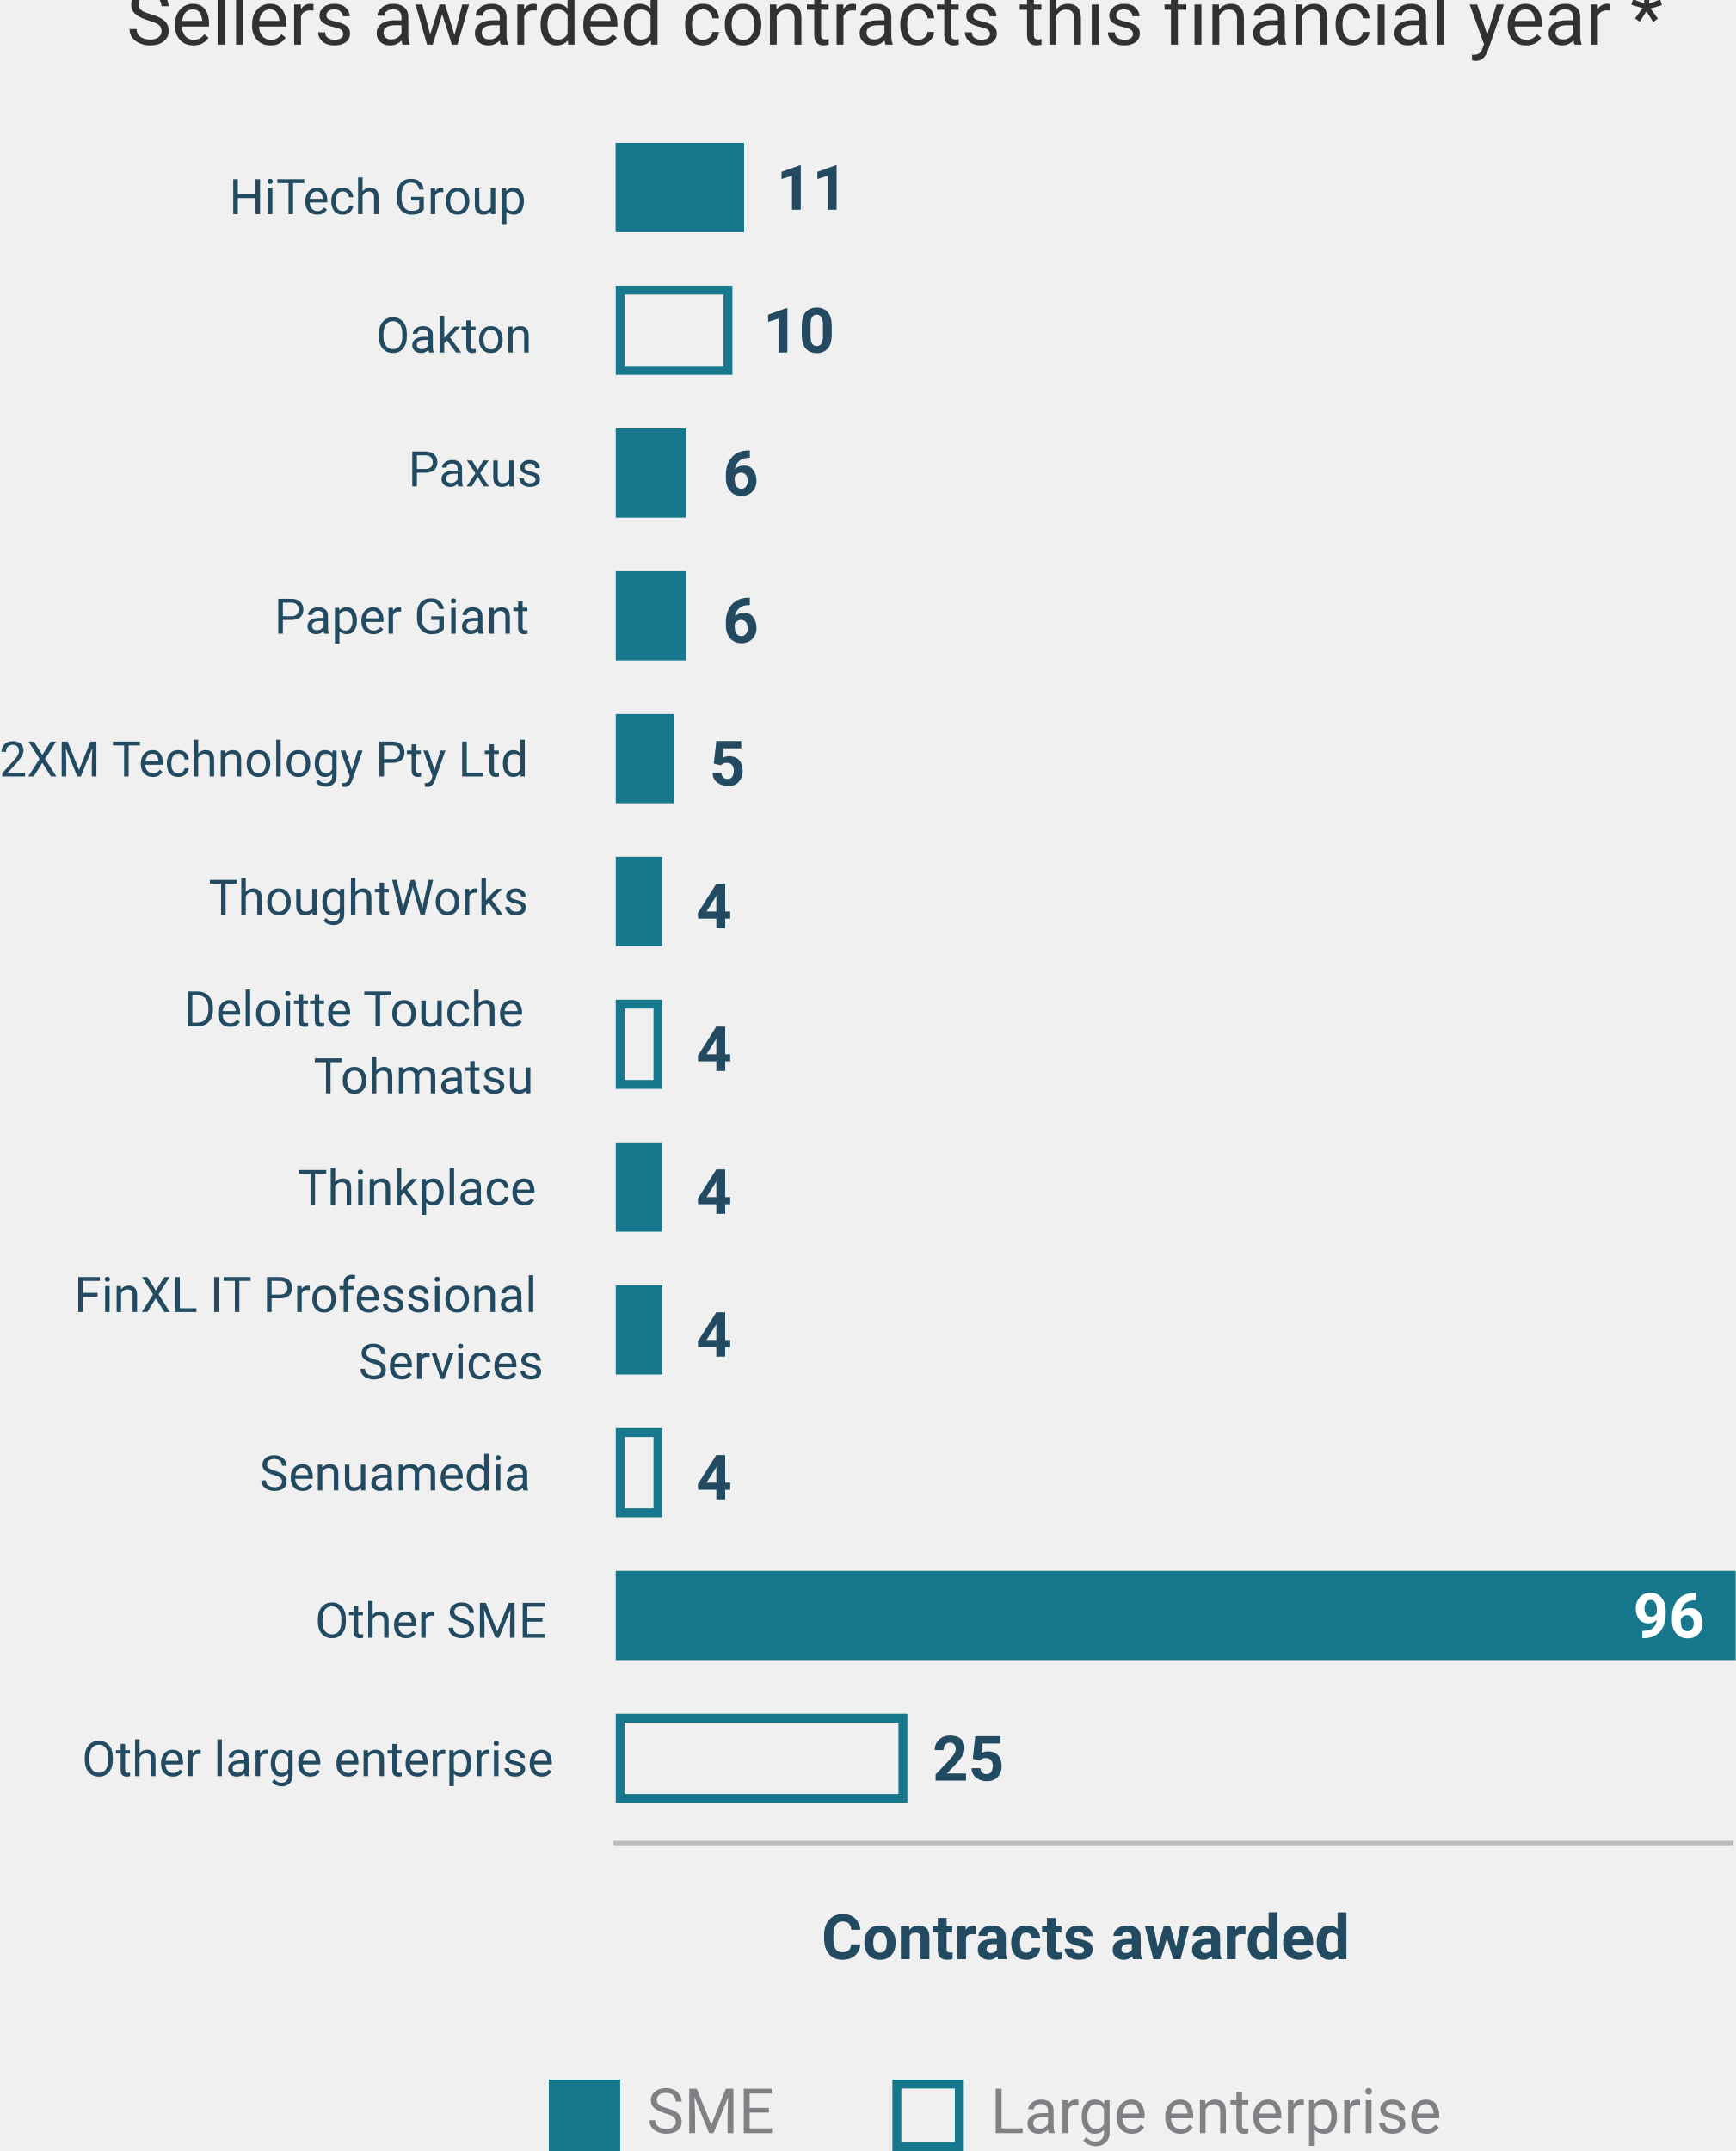
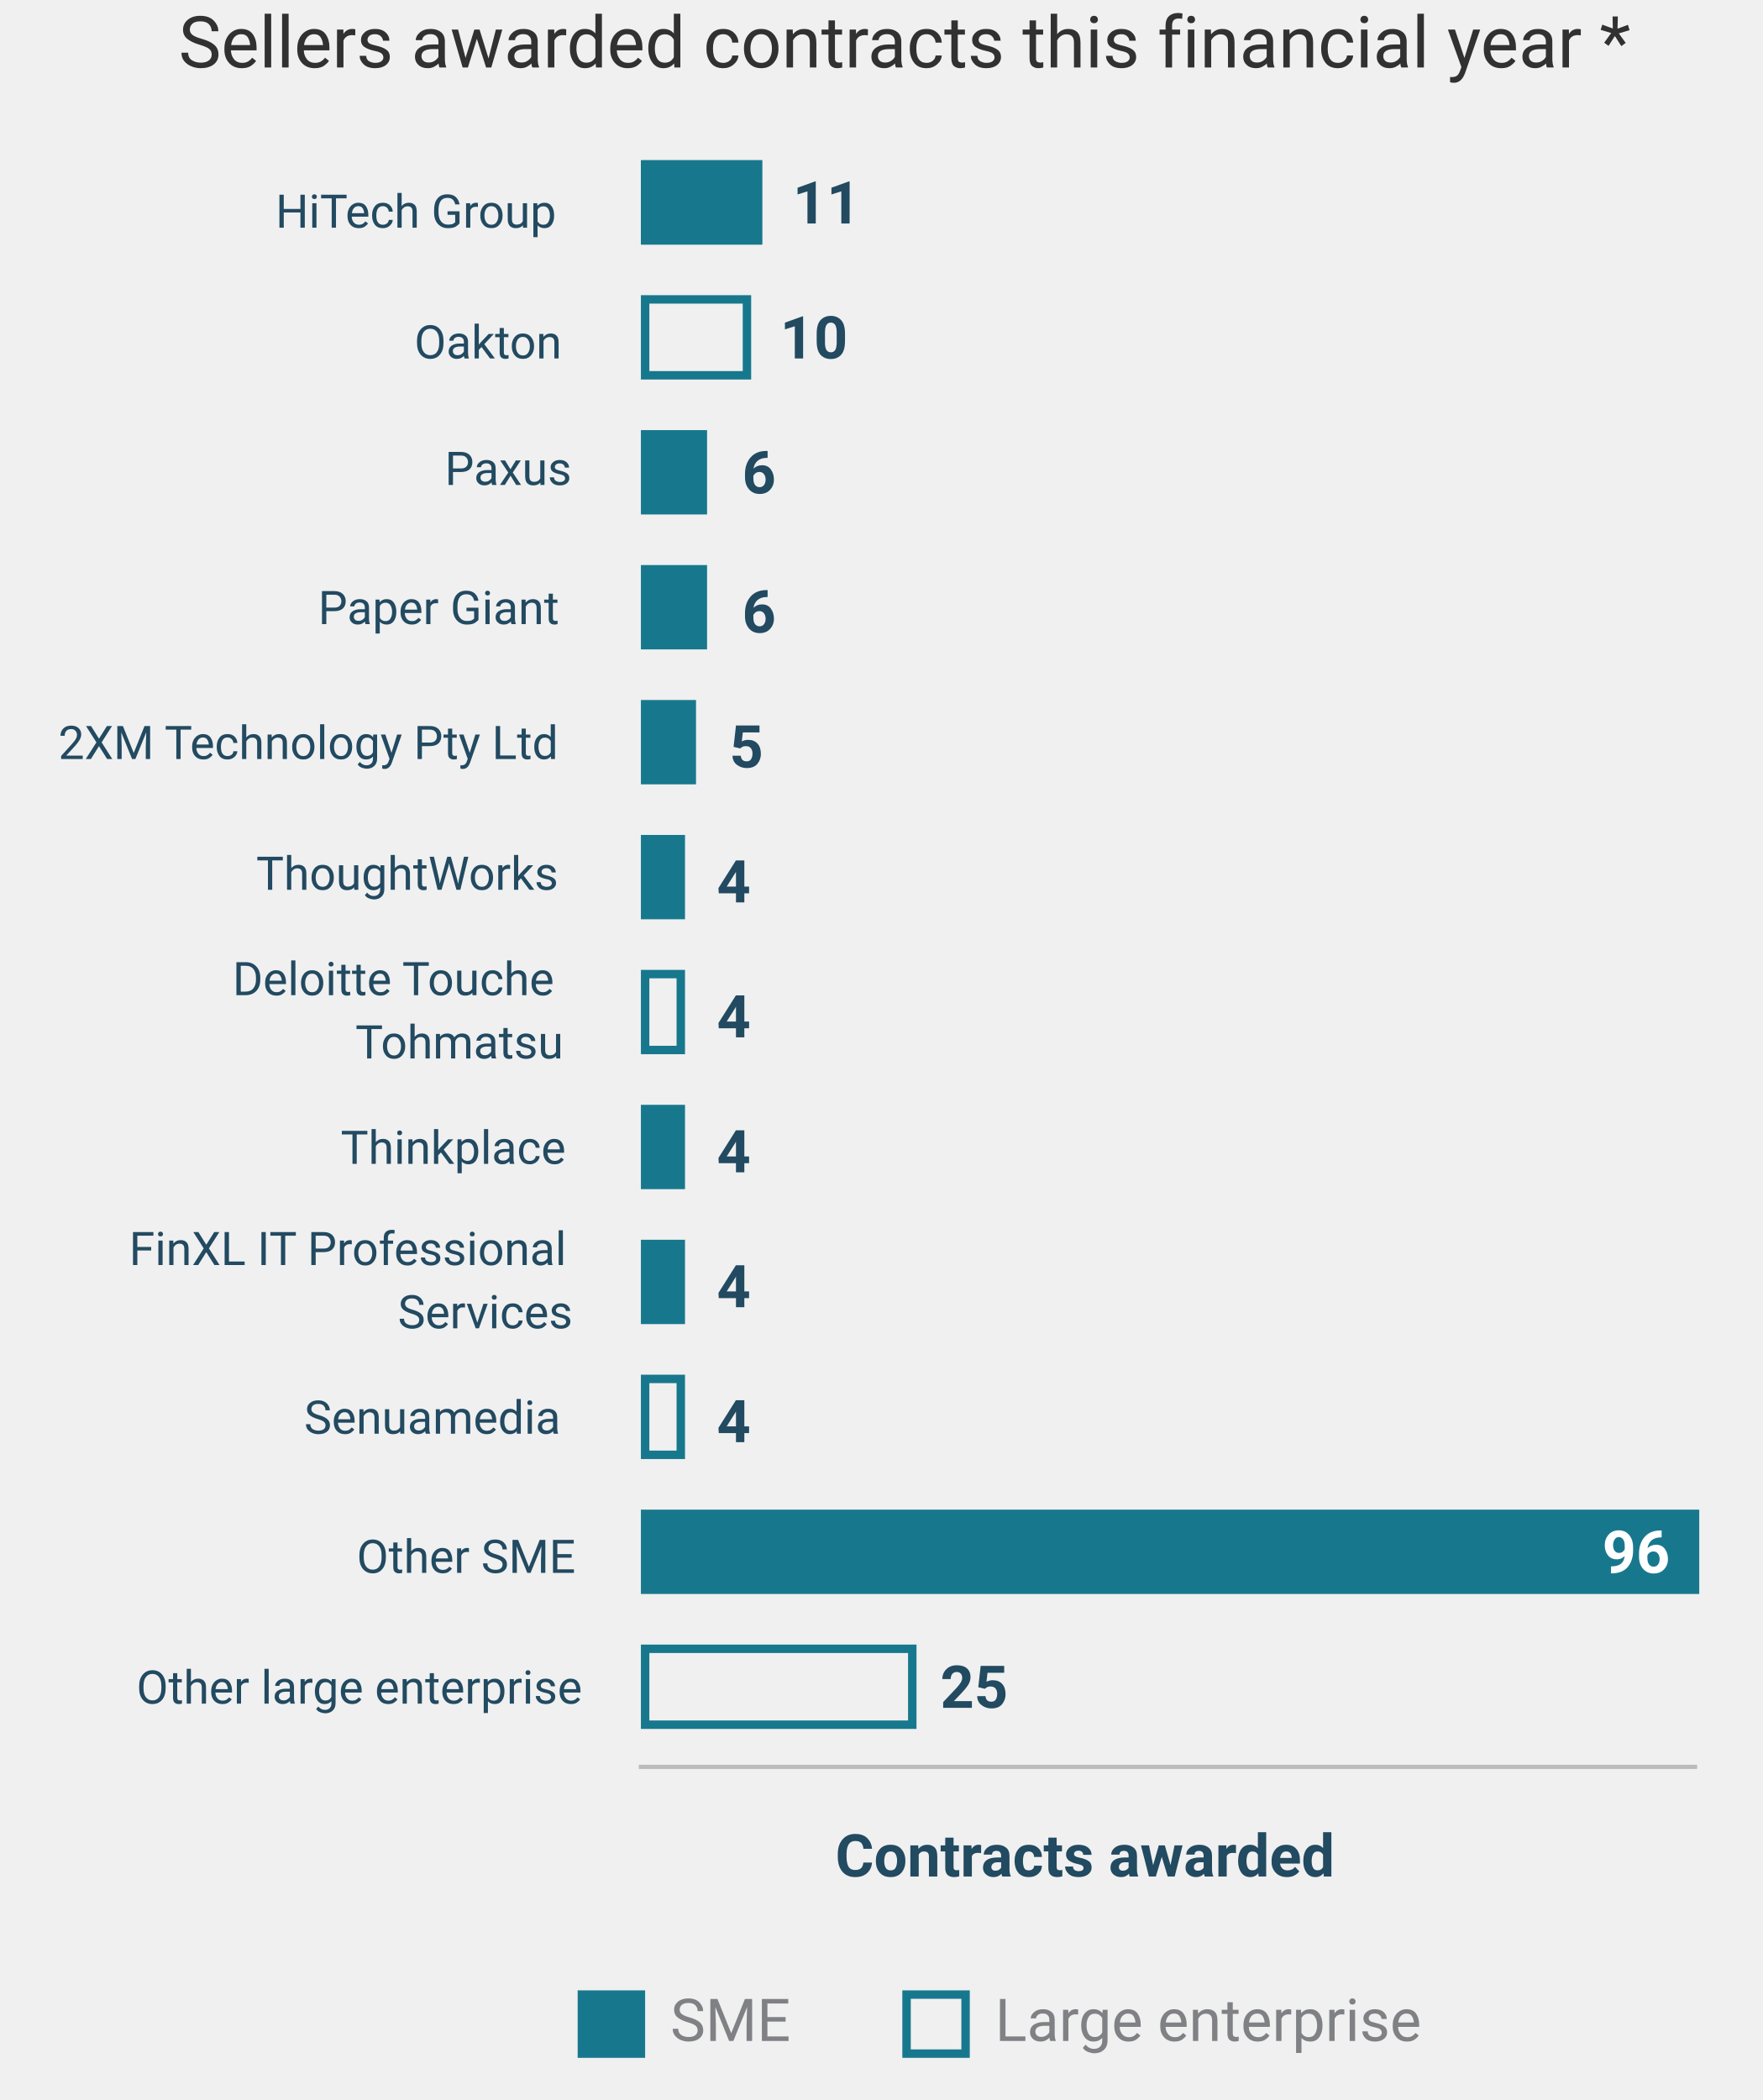
- <svg xmlns="http://www.w3.org/2000/svg" xmlns:xlink="http://www.w3.org/1999/xlink" font-family="-apple-system, BlinkMacSystemFont, &quot;Segoe UI&quot;, Roboto, Helvetica, Arial, sans-serif, &quot;Apple Color Emoji&quot;, &quot;Segoe UI Emoji&quot;, &quot;Segoe UI Symbol&quot;" width="389px" height="482px" viewBox="0 0 389 482" version="1.1">
+ <svg xmlns="http://www.w3.org/2000/svg" xmlns:xlink="http://www.w3.org/1999/xlink" font-family="-apple-system, BlinkMacSystemFont, &quot;Segoe UI&quot;, Roboto, Helvetica, Arial, sans-serif, &quot;Apple Color Emoji&quot;, &quot;Segoe UI Emoji&quot;, &quot;Segoe UI Symbol&quot;" width="418px" height="498px" viewBox="0 0 418 498" version="1.1" style="background: #FFFFFF;">
  <defs>
    <rect id="path-1" x="152" y="0" width="28.76" height="20" />
  </defs>
-   <g id="Jan-monthly-report-greater-than-768px" stroke="none" stroke-width="1" fill="none" fill-rule="evenodd" transform="translate(-333, -2975)">
-     <g id="768-sellers-awarded-contracts" transform="translate(319, 2969)">
+   <g id="Symbols" stroke="none" stroke-width="1" fill="none" fill-rule="evenodd">
+     <g id="768-sellers-awarded-contracts">
      <text id="Contracts-awarded" font-size="14" font-weight="bold" fill="#224A61">
        <tspan x="198.103" y="445">Contracts awarded</tspan>
      </text>
-       <path d="M152,419 L402,419" id="Line-Copy" stroke="#BBBBBB" stroke-width="1" stroke-linecap="square" />
-       <g id="Group" stroke-width="1" fill-rule="evenodd" transform="translate(0, 38)">
+       <path d="M152,419 L402,419" id="Line-Copy" stroke="#BBBBBB" stroke-linecap="square" />
+       <g id="Group" transform="translate(0, 38)">
        <g id="Rectangle-10-Copy-16">
          <use fill="#17788D" fill-rule="evenodd" xlink:href="#path-1" />
          <rect stroke="#17788D" stroke-width="2" x="153" y="1" width="26.76" height="18" />
        </g>
        <text id="HiTech-Group" font-size="11" font-weight="normal" fill="#224A61">
          <tspan x="65.365" y="16">HiTech Group</tspan>
        </text>
        <text id="Oakton" font-size="11" font-weight="normal" fill="#224A61">
          <tspan x="98.263" y="47">Oakton</tspan>
        </text>
        <text id="Paxus" font-size="11" font-weight="normal" fill="#224A61">
          <tspan x="105.498" y="77">Paxus</tspan>
        </text>
        <text id="Paper-Giant" font-size="11" font-weight="normal" fill="#224A61">
          <tspan x="75.457" y="110">Paper Giant</tspan>
        </text>
        <text id="2XM-Technology-Pty-L" font-size="11" font-weight="normal" fill="#224A61">
          <tspan x="13.84" y="142">2XM Technology Pty Ltd</tspan>
        </text>
        <text id="ThoughtWorks" font-size="11" font-weight="normal" fill="#224A61">
          <tspan x="60.767" y="173">ThoughtWorks</tspan>
        </text>
        <text id="Thinkplace" font-size="11" font-weight="normal" fill="#224A61">
          <tspan x="80.807" y="238">Thinkplace</tspan>
        </text>
        <text id="Deloitte-Touche-Tohm" font-size="11" font-weight="normal" fill="#224A61">
          <tspan x="55.165" y="198">Deloitte Touche </tspan>
          <tspan x="84.287" y="213">Tohmatsu</tspan>
        </text>
        <rect id="Rectangle-10-Copy-17" stroke="#17788D" stroke-width="2" x="153" y="33" width="24.15" height="18" />
        <rect id="Rectangle-10-Copy-18" fill="#17788D" x="152" y="64" width="15.69" height="20" />
        <rect id="Rectangle-10-Copy-19" fill="#17788D" x="152" y="96" width="15.69" height="20" />
        <rect id="Rectangle-10-Copy-22" fill="#17788D" x="152" y="224" width="10.46" height="20" />
        <rect id="Rectangle-10-Copy-23" stroke="#17788D" stroke-width="2" x="153" y="193" width="8.46" height="18" />
        <rect id="Rectangle-10-Copy-24" fill="#17788D" x="152" y="160" width="10.46" height="20" />
        <rect id="Rectangle-10-Copy-25" fill="#17788D" x="152" y="128" width="13.07" height="20" />
        <text id="11" font-size="14" font-weight="bold" fill="#224A61">
          <tspan x="188" y="15">11</tspan>
        </text>
        <text id="10" font-size="14" font-weight="bold" fill="#224A61">
          <tspan x="185" y="47">10</tspan>
        </text>
        <text id="6" font-size="14" font-weight="bold" fill="#224A61">
          <tspan x="176" y="79">6</tspan>
        </text>
        <text id="6" font-size="14" font-weight="bold" fill="#224A61">
          <tspan x="176" y="112">6</tspan>
        </text>
        <text id="5" font-size="14" font-weight="bold" fill="#224A61">
          <tspan x="173" y="144">5</tspan>
        </text>
        <text id="4" font-size="14" font-weight="bold" fill="#224A61">
          <tspan x="170" y="176">4</tspan>
        </text>
        <text id="4" font-size="14" font-weight="bold" fill="#224A61">
          <tspan x="170" y="208">4</tspan>
        </text>
        <text id="4" font-size="14" font-weight="bold" fill="#224A61">
          <tspan x="170" y="240">4</tspan>
        </text>
        <text id="FinXL-IT-Professiona" font-size="11" font-weight="normal" fill="#224A61">
          <tspan x="30.635" y="262">FinXL IT Professional </tspan>
          <tspan x="94.353" y="277">Services</tspan>
        </text>
        <text id="Other-SME" font-size="11" font-weight="normal" fill="#224A61">
          <tspan x="84.599" y="335">Other SME</tspan>
        </text>
        <text id="Senuamedia" font-size="11" font-weight="normal" fill="#224A61">
          <tspan x="72.127" y="302">Senuamedia</tspan>
        </text>
        <text id="Other-large-enterpri" font-size="11" font-weight="normal" fill="#224A61">
          <tspan x="32.365" y="366">Other large enterprise</tspan>
        </text>
        <rect id="Rectangle-10-Copy-20" stroke="#17788D" stroke-width="2" x="153" y="289" width="8.46" height="18" />
        <rect id="Rectangle-10-Copy-26" stroke="#17788D" stroke-width="2" x="153" y="353" width="63.36" height="18" />
        <rect id="Rectangle-10-Copy-21" fill="#17788D" x="152" y="256" width="10.46" height="20" />
        <rect id="Rectangle-10-Copy-27" fill="#17788D" x="152" y="320" width="251" height="20" />
        <text id="4" font-size="14" font-weight="bold" fill="#224A61">
          <tspan x="170" y="272">4</tspan>
        </text>
        <text id="96" font-size="14" font-weight="bold" fill="#FFFFFF">
          <tspan x="380" y="335">96</tspan>
        </text>
        <text id="4" font-size="14" font-weight="bold" fill="#224A61">
          <tspan x="170" y="304">4</tspan>
        </text>
        <text id="25" font-size="14" font-weight="bold" fill="#224A61">
          <tspan x="223" y="367">25</tspan>
        </text>
      </g>
      <text id="SME" font-size="14" font-weight="normal" fill="#808184">
        <tspan x="159" y="484">SME</tspan>
      </text>
      <text id="Large-enterprise" font-size="14" font-weight="normal" fill="#808184">
        <tspan x="236" y="484">Large enterprise</tspan>
      </text>
-       <rect id="Rectangle-3-Copy-11" fill="#17788D" fill-rule="evenodd" x="137" y="472" width="16" height="16" />
+       <rect id="Rectangle-3-Copy-11" fill="#17788D" x="137" y="472" width="16" height="16" />
      <rect id="Rectangle-3-Copy-12" stroke="#17788D" stroke-width="2" x="215" y="473" width="14" height="14" />
      <text id="Sellers-awarded-cont" font-size="17" font-weight="normal" line-spacing="26" fill="#313131">
        <tspan x="42.364" y="16">Sellers awarded contracts this financial year *</tspan>
      </text>
    </g>
  </g>
</svg>
